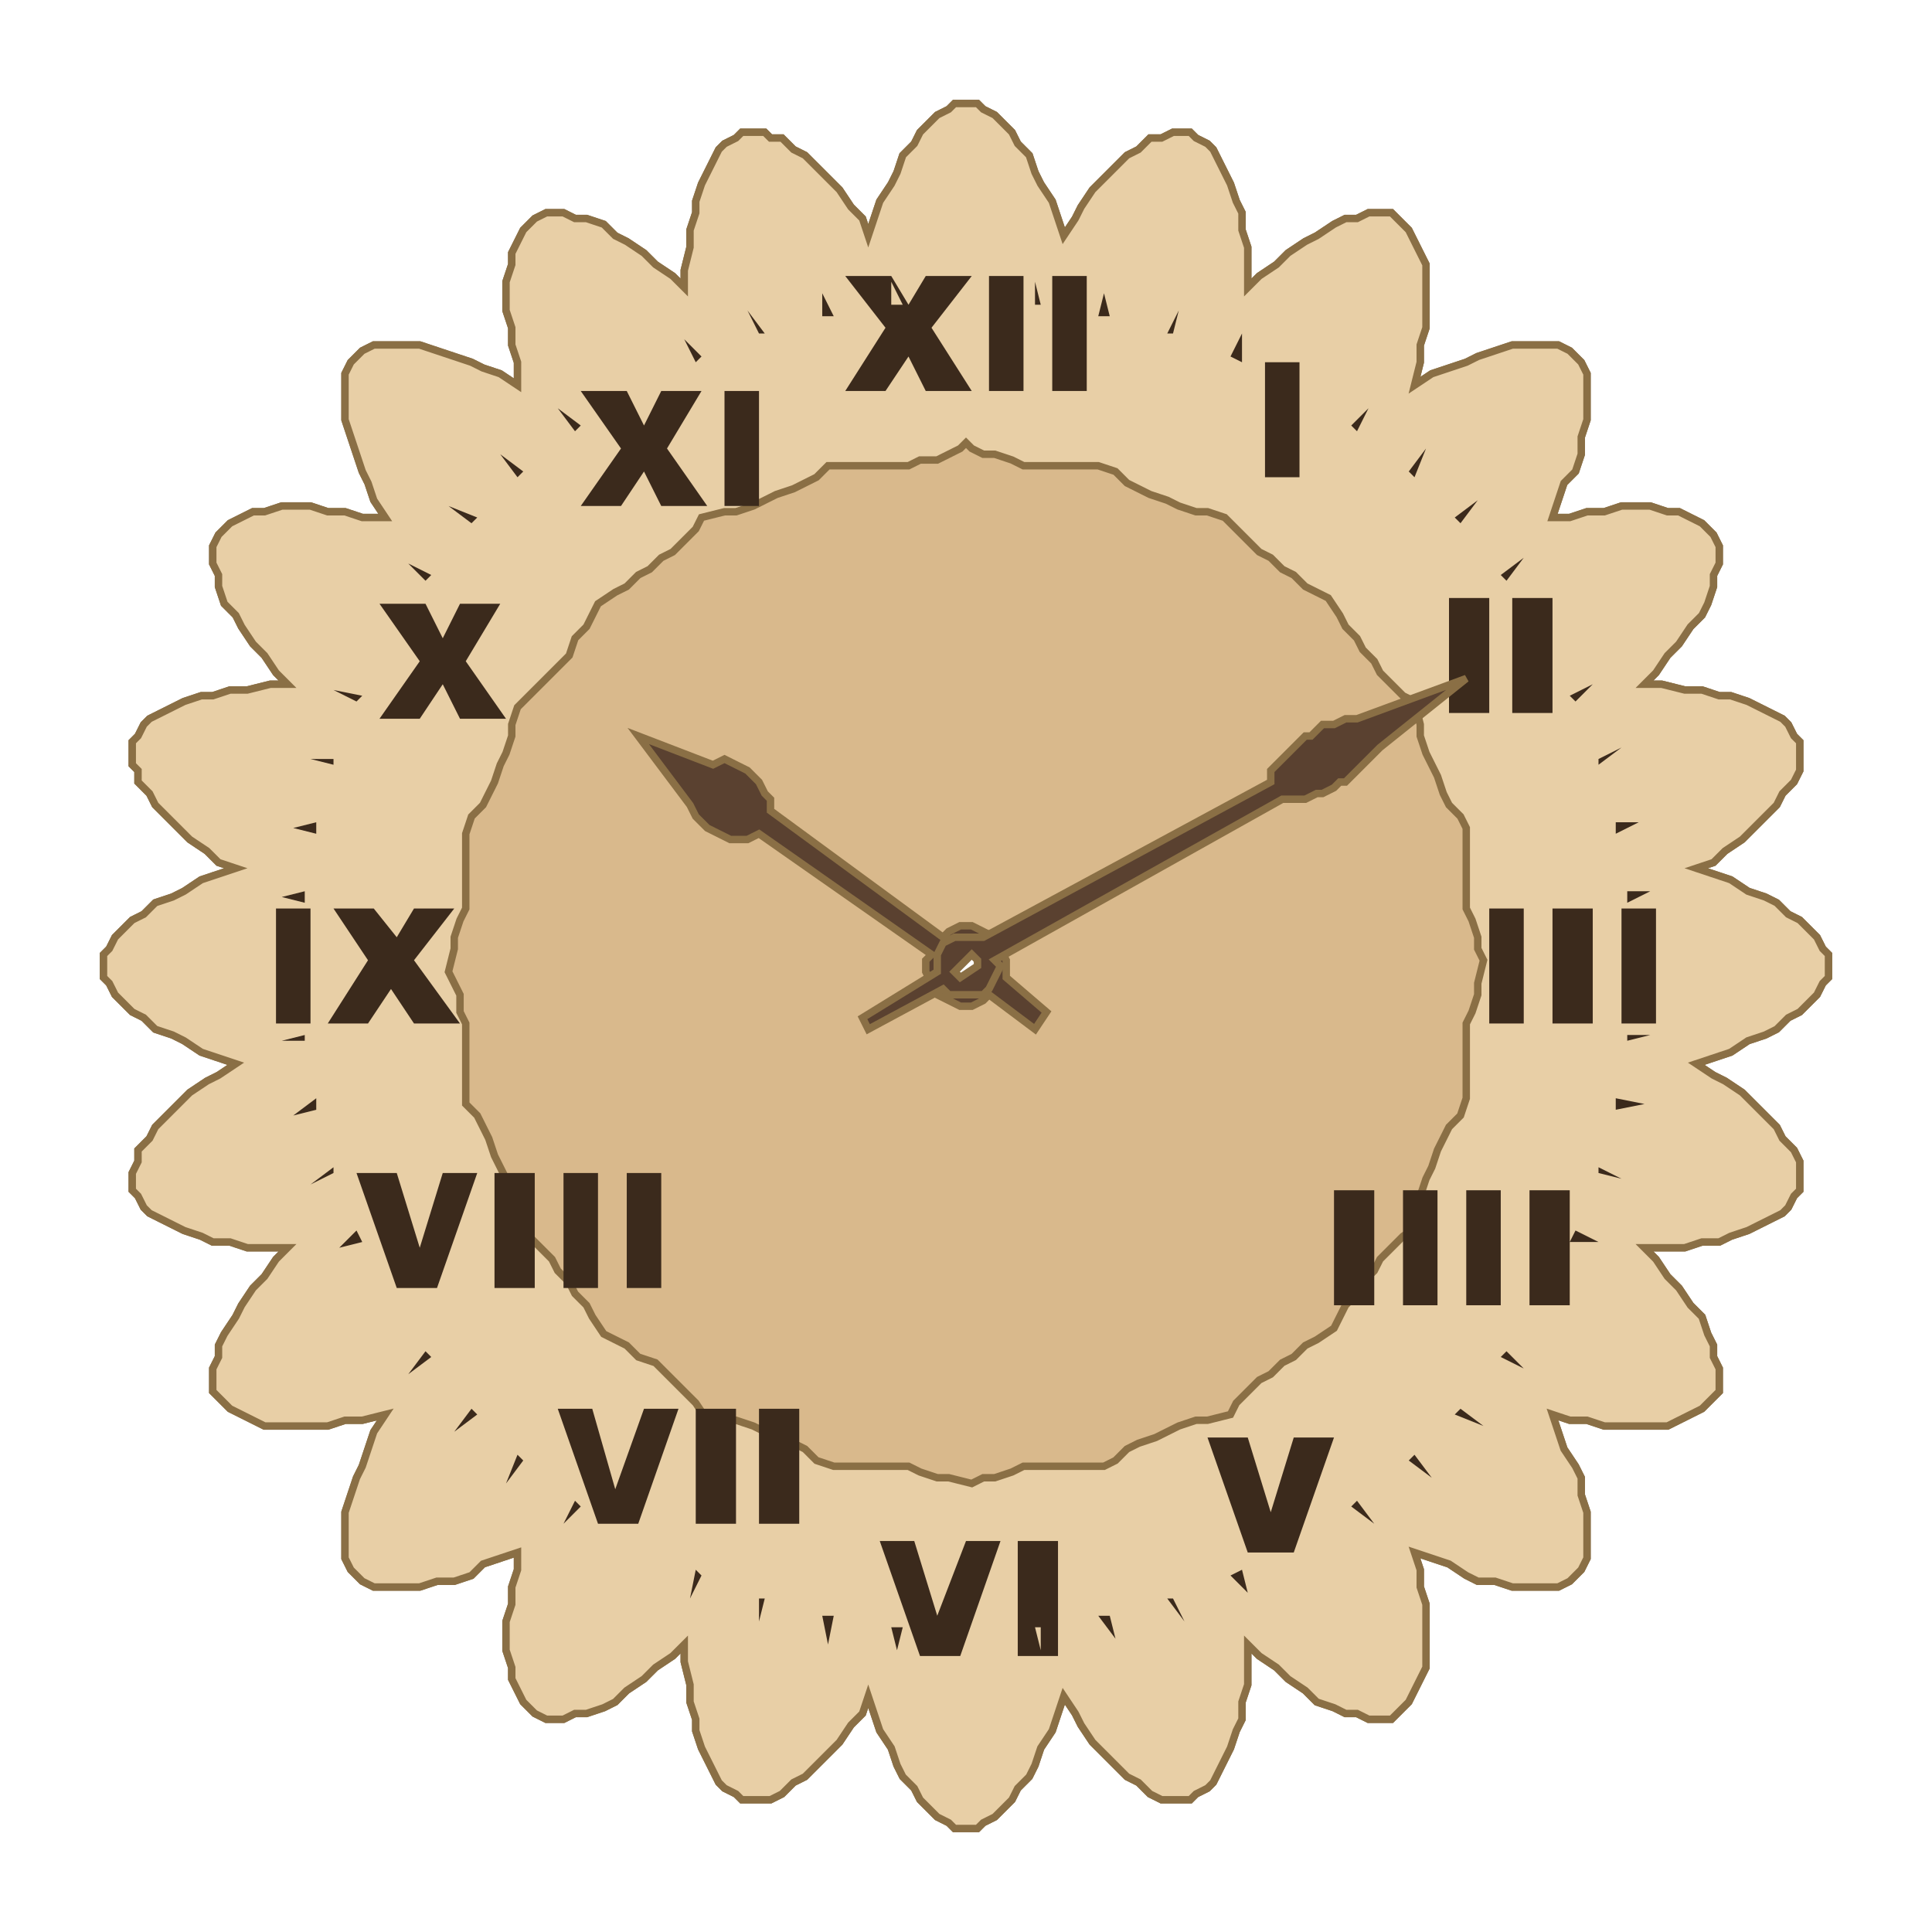
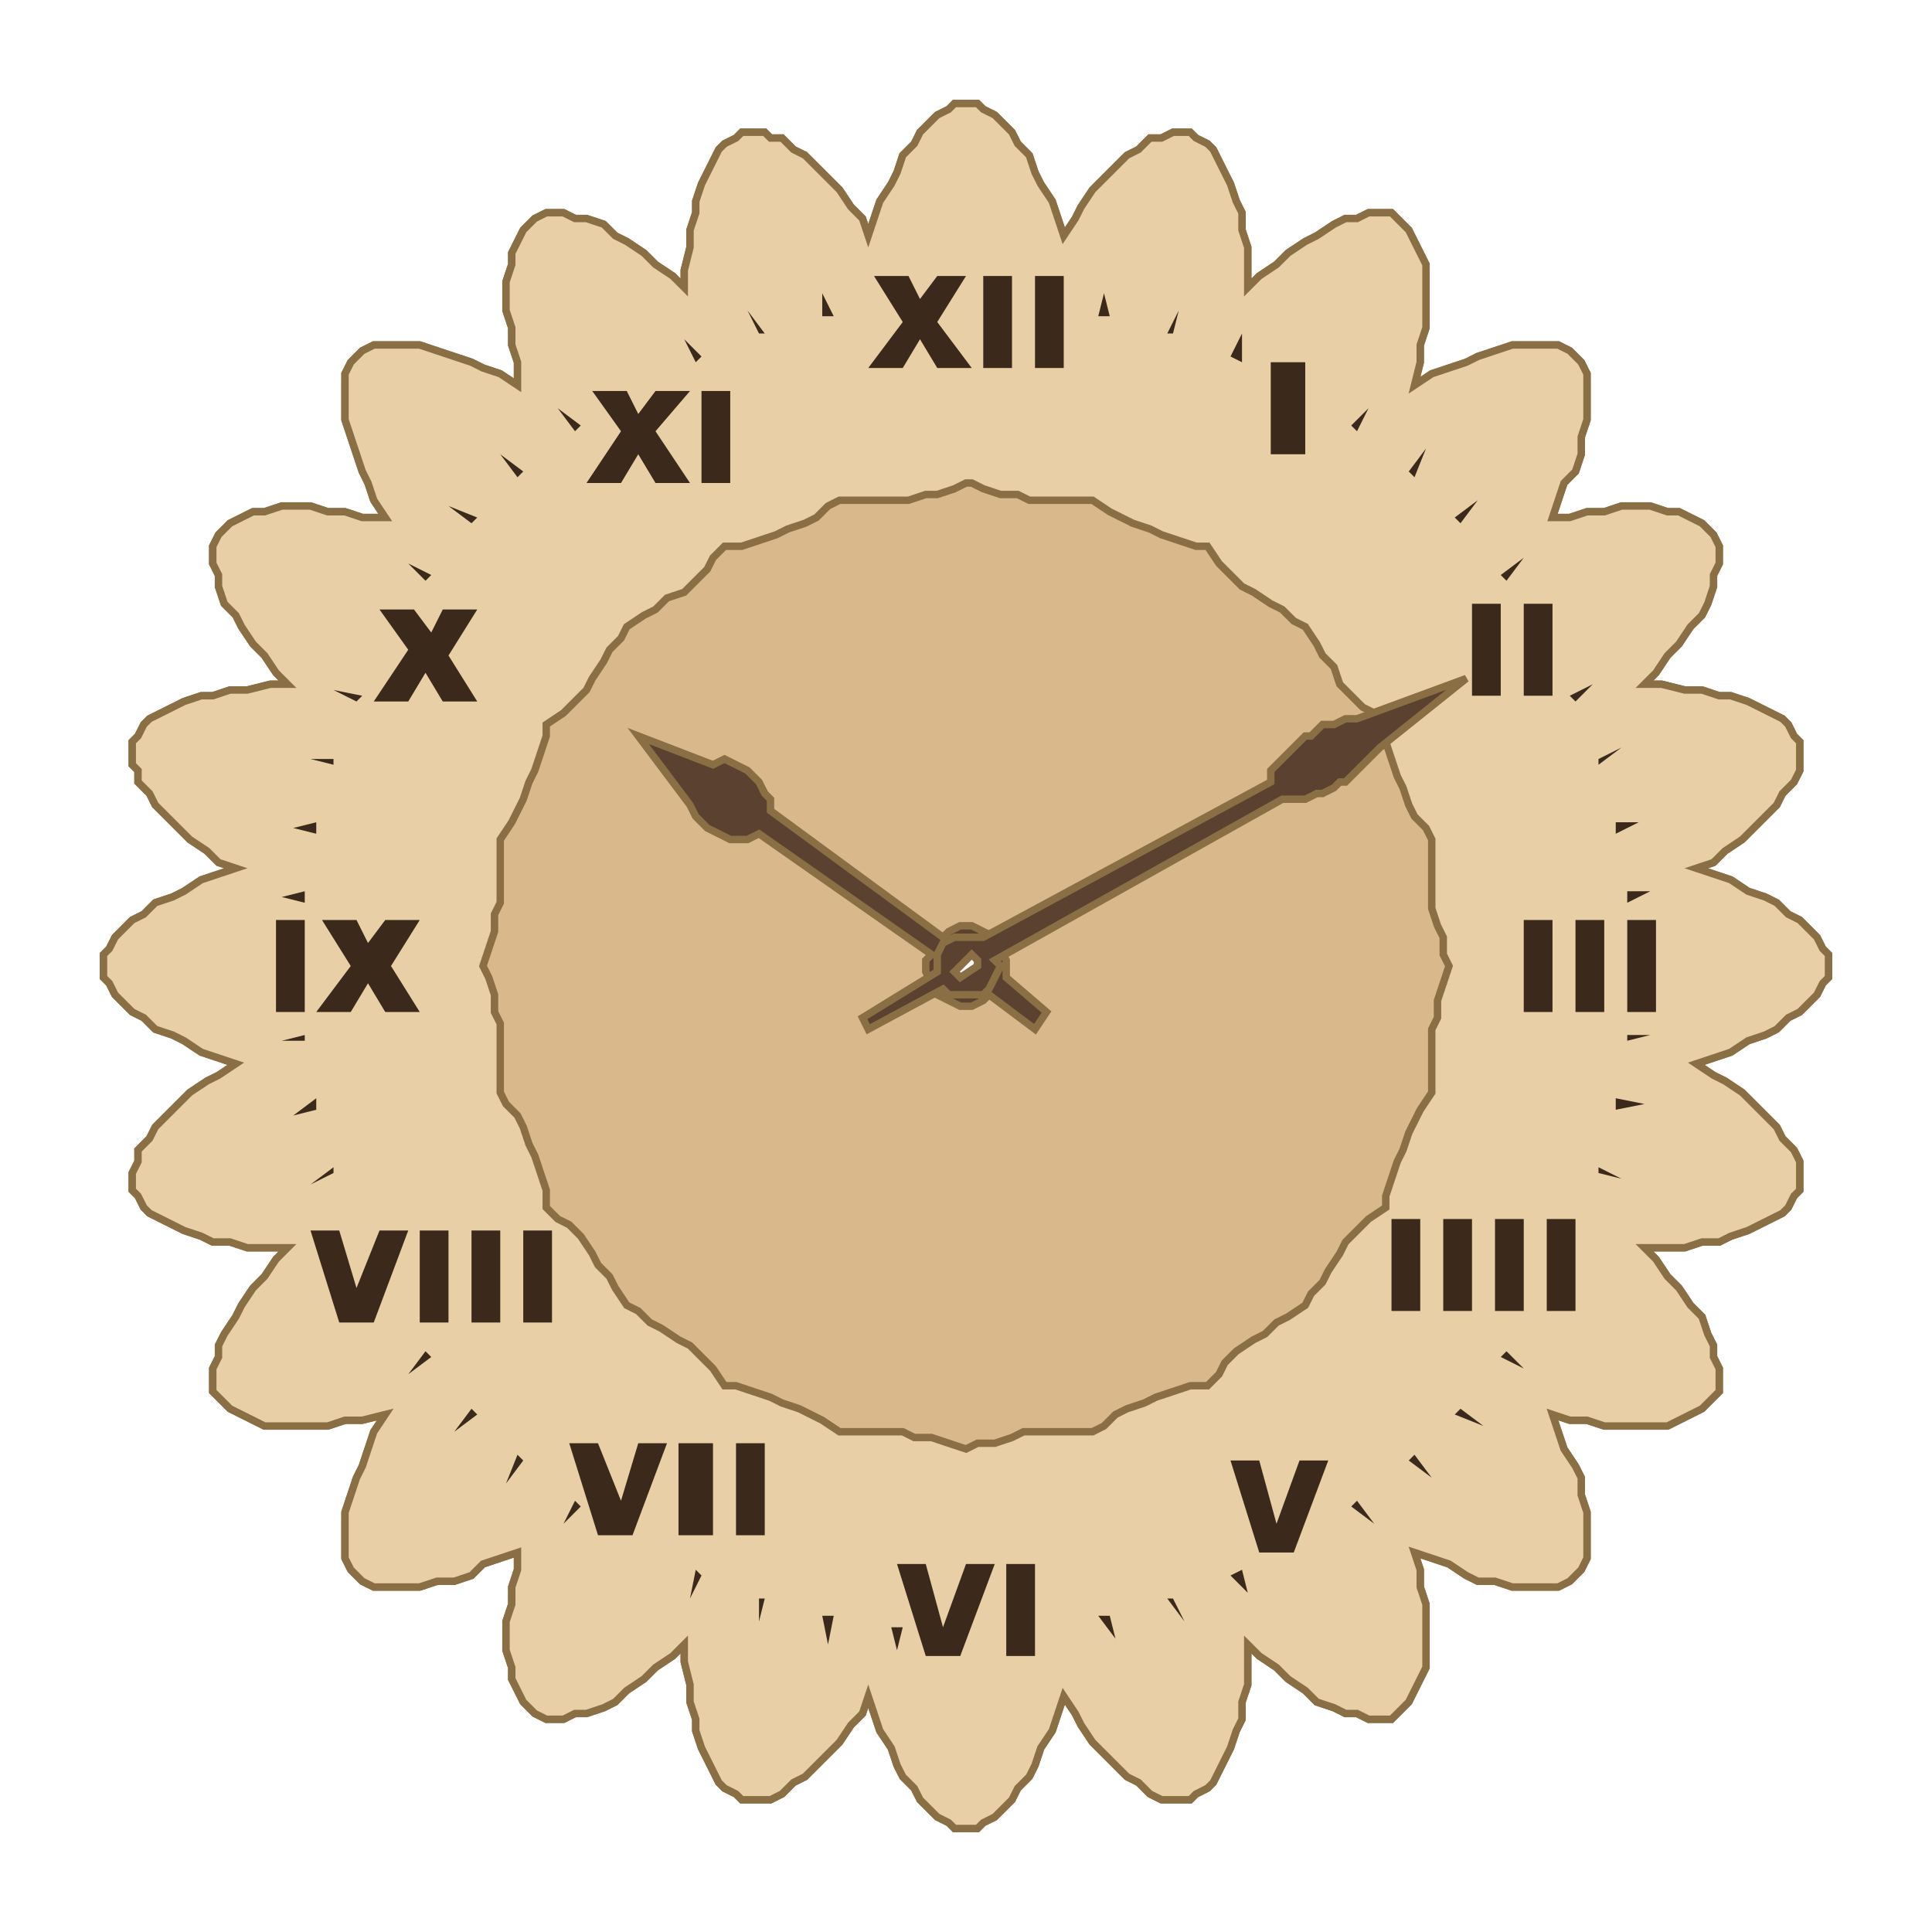
<svg xmlns="http://www.w3.org/2000/svg" height="200" viewBox="-168 -168 336 336">
-   <path d="M0,-150 L2,-150 L3,-149 L5,-148 L6,-147 L8,-145 L9,-143 L11,-141 L12,-138 L13,-136 L15,-133 L16,-130 L17,-127 L19,-130 L20,-132 L22,-135 L24,-137 L26,-139 L28,-141 L30,-142 L32,-144 L34,-144 L36,-145 L37,-145 L39,-145 L40,-144 L42,-143 L43,-142 L44,-140 L45,-138 L46,-136 L47,-133 L48,-131 L48,-128 L49,-125 L49,-121 L49,-118 L51,-120 L54,-122 L56,-124 L59,-126 L61,-127 L64,-129 L66,-130 L68,-130 L70,-131 L72,-131 L74,-131 L75,-130 L76,-129 L77,-128 L78,-126 L79,-124 L80,-122 L80,-119 L80,-117 L80,-114 L80,-111 L79,-108 L79,-105 L78,-101 L81,-103 L84,-104 L87,-105 L89,-106 L92,-107 L95,-108 L97,-108 L99,-108 L101,-108 L103,-108 L105,-107 L106,-106 L107,-105 L108,-103 L108,-101 L108,-99 L108,-97 L108,-95 L107,-92 L107,-89 L106,-86 L104,-84 L103,-81 L102,-78 L105,-78 L108,-79 L111,-79 L114,-80 L117,-80 L119,-80 L122,-79 L124,-79 L126,-78 L128,-77 L129,-76 L130,-75 L131,-73 L131,-72 L131,-70 L130,-68 L130,-66 L129,-63 L128,-61 L126,-59 L124,-56 L122,-54 L120,-51 L118,-49 L121,-49 L125,-48 L128,-48 L131,-47 L133,-47 L136,-46 L138,-45 L140,-44 L142,-43 L143,-42 L144,-40 L145,-39 L145,-37 L145,-35 L145,-34 L144,-32 L142,-30 L141,-28 L139,-26 L137,-24 L135,-22 L132,-20 L130,-18 L127,-17 L130,-16 L133,-15 L136,-13 L139,-12 L141,-11 L143,-9 L145,-8 L147,-6 L148,-5 L149,-3 L150,-2 L150,0 L150,2 L149,3 L148,5 L147,6 L145,8 L143,9 L141,11 L139,12 L136,13 L133,15 L130,16 L127,17 L130,19 L132,20 L135,22 L137,24 L139,26 L141,28 L142,30 L144,32 L145,34 L145,36 L145,37 L145,39 L144,40 L143,42 L142,43 L140,44 L138,45 L136,46 L133,47 L131,48 L128,48 L125,49 L121,49 L118,49 L120,51 L122,54 L124,56 L126,59 L128,61 L129,64 L130,66 L130,68 L131,70 L131,72 L131,74 L130,75 L129,76 L128,77 L126,78 L124,79 L122,80 L119,80 L117,80 L114,80 L111,80 L108,79 L105,79 L102,78 L103,81 L104,84 L106,87 L107,89 L107,92 L108,95 L108,97 L108,99 L108,101 L108,103 L107,105 L106,106 L105,107 L103,108 L101,108 L99,108 L97,108 L95,108 L92,107 L89,107 L87,106 L84,104 L81,103 L78,102 L79,105 L79,108 L80,111 L80,114 L80,117 L80,119 L80,122 L79,124 L78,126 L77,128 L76,129 L75,130 L74,131 L72,131 L70,131 L68,130 L66,130 L64,129 L61,128 L59,126 L56,124 L54,122 L51,120 L49,118 L49,121 L49,125 L48,128 L48,131 L47,133 L46,136 L45,138 L44,140 L43,142 L42,143 L40,144 L39,145 L37,145 L36,145 L34,145 L32,144 L30,142 L28,141 L26,139 L24,137 L22,135 L20,132 L19,130 L17,127 L16,130 L15,133 L13,136 L12,139 L11,141 L9,143 L8,145 L6,147 L5,148 L3,149 L2,150 L0,150 L-2,150 L-3,149 L-5,148 L-6,147 L-8,145 L-9,143 L-11,141 L-12,139 L-13,136 L-15,133 L-16,130 L-17,127 L-18,130 L-20,132 L-22,135 L-24,137 L-26,139 L-28,141 L-30,142 L-32,144 L-34,145 L-35,145 L-37,145 L-39,145 L-40,144 L-42,143 L-43,142 L-44,140 L-45,138 L-46,136 L-47,133 L-47,131 L-48,128 L-48,125 L-49,121 L-49,118 L-51,120 L-54,122 L-56,124 L-59,126 L-61,128 L-63,129 L-66,130 L-68,130 L-70,131 L-72,131 L-73,131 L-75,130 L-76,129 L-77,128 L-78,126 L-79,124 L-79,122 L-80,119 L-80,117 L-80,114 L-79,111 L-79,108 L-78,105 L-78,102 L-81,103 L-84,104 L-86,106 L-89,107 L-92,107 L-95,108 L-97,108 L-99,108 L-101,108 L-103,108 L-105,107 L-106,106 L-107,105 L-108,103 L-108,101 L-108,99 L-108,97 L-108,95 L-107,92 L-106,89 L-105,87 L-104,84 L-103,81 L-101,78 L-105,79 L-108,79 L-111,80 L-114,80 L-117,80 L-119,80 L-122,80 L-124,79 L-126,78 L-128,77 L-129,76 L-130,75 L-131,74 L-131,72 L-131,70 L-130,68 L-130,66 L-129,64 L-127,61 L-126,59 L-124,56 L-122,54 L-120,51 L-118,49 L-121,49 L-125,49 L-128,48 L-131,48 L-133,47 L-136,46 L-138,45 L-140,44 L-142,43 L-143,42 L-144,40 L-145,39 L-145,37 L-145,36 L-144,34 L-144,32 L-142,30 L-141,28 L-139,26 L-137,24 L-135,22 L-132,20 L-130,19 L-127,17 L-130,16 L-133,15 L-136,13 L-138,12 L-141,11 L-143,9 L-145,8 L-147,6 L-148,5 L-149,3 L-150,2 L-150,0 L-150,-2 L-149,-3 L-148,-5 L-147,-6 L-145,-8 L-143,-9 L-141,-11 L-138,-12 L-136,-13 L-133,-15 L-130,-16 L-127,-17 L-130,-18 L-132,-20 L-135,-22 L-137,-24 L-139,-26 L-141,-28 L-142,-30 L-144,-32 L-144,-34 L-145,-35 L-145,-37 L-145,-39 L-144,-40 L-143,-42 L-142,-43 L-140,-44 L-138,-45 L-136,-46 L-133,-47 L-131,-47 L-128,-48 L-125,-48 L-121,-49 L-118,-49 L-120,-51 L-122,-54 L-124,-56 L-126,-59 L-127,-61 L-129,-63 L-130,-66 L-130,-68 L-131,-70 L-131,-72 L-131,-73 L-130,-75 L-129,-76 L-128,-77 L-126,-78 L-124,-79 L-122,-79 L-119,-80 L-117,-80 L-114,-80 L-111,-79 L-108,-79 L-105,-78 L-101,-78 L-103,-81 L-104,-84 L-105,-86 L-106,-89 L-107,-92 L-108,-95 L-108,-97 L-108,-99 L-108,-101 L-108,-103 L-107,-105 L-106,-106 L-105,-107 L-103,-108 L-101,-108 L-99,-108 L-97,-108 L-95,-108 L-92,-107 L-89,-106 L-86,-105 L-84,-104 L-81,-103 L-78,-101 L-78,-105 L-79,-108 L-79,-111 L-80,-114 L-80,-117 L-80,-119 L-79,-122 L-79,-124 L-78,-126 L-77,-128 L-76,-129 L-75,-130 L-73,-131 L-72,-131 L-70,-131 L-68,-130 L-66,-130 L-63,-129 L-61,-127 L-59,-126 L-56,-124 L-54,-122 L-51,-120 L-49,-118 L-49,-121 L-48,-125 L-48,-128 L-47,-131 L-47,-133 L-46,-136 L-45,-138 L-44,-140 L-43,-142 L-42,-143 L-40,-144 L-39,-145 L-37,-145 L-35,-145 L-34,-144 L-32,-144 L-30,-142 L-28,-141 L-26,-139 L-24,-137 L-22,-135 L-20,-132 L-18,-130 L-17,-127 L-16,-130 L-15,-133 L-13,-136 L-12,-138 L-11,-141 L-9,-143 L-8,-145 L-6,-147 L-5,-148 L-3,-149 L-2,-150 Z M4,0 L4,2 L3,3 L1,4 L0,4 L-2,4 L-3,3 L-4,1 L-4,-1 L-4,-2 L-2,-3 L-1,-4 L1,-4 L2,-3 L4,-2 L4,-1 Z M1,-137 L2,-136 L2,-135 L2,-129 L4,-128 L4,-127 L5,-125 L4,-123 L4,-122 L2,-121 L1,-120 L-1,-120 L-3,-121 L-4,-122 L-5,-124 L-5,-125 L-4,-127 L-3,-128 L-2,-135 L-2,-136 L-1,-137 L0,-137 Z" fill="#D9B98C" fill-rule="evenodd" stroke="#8A6F45" stroke-width="1.29" />
-   <path d="M0,-150 L2,-150 L3,-149 L5,-148 L6,-147 L8,-145 L9,-143 L11,-141 L12,-138 L13,-136 L15,-133 L16,-130 L17,-127 L19,-130 L20,-132 L22,-135 L24,-137 L26,-139 L28,-141 L30,-142 L32,-144 L34,-144 L36,-145 L37,-145 L39,-145 L40,-144 L42,-143 L43,-142 L44,-140 L45,-138 L46,-136 L47,-133 L48,-131 L48,-128 L49,-125 L49,-121 L49,-118 L51,-120 L54,-122 L56,-124 L59,-126 L61,-127 L64,-129 L66,-130 L68,-130 L70,-131 L72,-131 L74,-131 L75,-130 L76,-129 L77,-128 L78,-126 L79,-124 L80,-122 L80,-119 L80,-117 L80,-114 L80,-111 L79,-108 L79,-105 L78,-101 L81,-103 L84,-104 L87,-105 L89,-106 L92,-107 L95,-108 L97,-108 L99,-108 L101,-108 L103,-108 L105,-107 L106,-106 L107,-105 L108,-103 L108,-101 L108,-99 L108,-97 L108,-95 L107,-92 L107,-89 L106,-86 L104,-84 L103,-81 L102,-78 L105,-78 L108,-79 L111,-79 L114,-80 L117,-80 L119,-80 L122,-79 L124,-79 L126,-78 L128,-77 L129,-76 L130,-75 L131,-73 L131,-72 L131,-70 L130,-68 L130,-66 L129,-63 L128,-61 L126,-59 L124,-56 L122,-54 L120,-51 L118,-49 L121,-49 L125,-48 L128,-48 L131,-47 L133,-47 L136,-46 L138,-45 L140,-44 L142,-43 L143,-42 L144,-40 L145,-39 L145,-37 L145,-35 L145,-34 L144,-32 L142,-30 L141,-28 L139,-26 L137,-24 L135,-22 L132,-20 L130,-18 L127,-17 L130,-16 L133,-15 L136,-13 L139,-12 L141,-11 L143,-9 L145,-8 L147,-6 L148,-5 L149,-3 L150,-2 L150,0 L150,2 L149,3 L148,5 L147,6 L145,8 L143,9 L141,11 L139,12 L136,13 L133,15 L130,16 L127,17 L130,19 L132,20 L135,22 L137,24 L139,26 L141,28 L142,30 L144,32 L145,34 L145,36 L145,37 L145,39 L144,40 L143,42 L142,43 L140,44 L138,45 L136,46 L133,47 L131,48 L128,48 L125,49 L121,49 L118,49 L120,51 L122,54 L124,56 L126,59 L128,61 L129,64 L130,66 L130,68 L131,70 L131,72 L131,74 L130,75 L129,76 L128,77 L126,78 L124,79 L122,80 L119,80 L117,80 L114,80 L111,80 L108,79 L105,79 L102,78 L103,81 L104,84 L106,87 L107,89 L107,92 L108,95 L108,97 L108,99 L108,101 L108,103 L107,105 L106,106 L105,107 L103,108 L101,108 L99,108 L97,108 L95,108 L92,107 L89,107 L87,106 L84,104 L81,103 L78,102 L79,105 L79,108 L80,111 L80,114 L80,117 L80,119 L80,122 L79,124 L78,126 L77,128 L76,129 L75,130 L74,131 L72,131 L70,131 L68,130 L66,130 L64,129 L61,128 L59,126 L56,124 L54,122 L51,120 L49,118 L49,121 L49,125 L48,128 L48,131 L47,133 L46,136 L45,138 L44,140 L43,142 L42,143 L40,144 L39,145 L37,145 L36,145 L34,145 L32,144 L30,142 L28,141 L26,139 L24,137 L22,135 L20,132 L19,130 L17,127 L16,130 L15,133 L13,136 L12,139 L11,141 L9,143 L8,145 L6,147 L5,148 L3,149 L2,150 L0,150 L-2,150 L-3,149 L-5,148 L-6,147 L-8,145 L-9,143 L-11,141 L-12,139 L-13,136 L-15,133 L-16,130 L-17,127 L-18,130 L-20,132 L-22,135 L-24,137 L-26,139 L-28,141 L-30,142 L-32,144 L-34,145 L-35,145 L-37,145 L-39,145 L-40,144 L-42,143 L-43,142 L-44,140 L-45,138 L-46,136 L-47,133 L-47,131 L-48,128 L-48,125 L-49,121 L-49,118 L-51,120 L-54,122 L-56,124 L-59,126 L-61,128 L-63,129 L-66,130 L-68,130 L-70,131 L-72,131 L-73,131 L-75,130 L-76,129 L-77,128 L-78,126 L-79,124 L-79,122 L-80,119 L-80,117 L-80,114 L-79,111 L-79,108 L-78,105 L-78,102 L-81,103 L-84,104 L-86,106 L-89,107 L-92,107 L-95,108 L-97,108 L-99,108 L-101,108 L-103,108 L-105,107 L-106,106 L-107,105 L-108,103 L-108,101 L-108,99 L-108,97 L-108,95 L-107,92 L-106,89 L-105,87 L-104,84 L-103,81 L-101,78 L-105,79 L-108,79 L-111,80 L-114,80 L-117,80 L-119,80 L-122,80 L-124,79 L-126,78 L-128,77 L-129,76 L-130,75 L-131,74 L-131,72 L-131,70 L-130,68 L-130,66 L-129,64 L-127,61 L-126,59 L-124,56 L-122,54 L-120,51 L-118,49 L-121,49 L-125,49 L-128,48 L-131,48 L-133,47 L-136,46 L-138,45 L-140,44 L-142,43 L-143,42 L-144,40 L-145,39 L-145,37 L-145,36 L-144,34 L-144,32 L-142,30 L-141,28 L-139,26 L-137,24 L-135,22 L-132,20 L-130,19 L-127,17 L-130,16 L-133,15 L-136,13 L-138,12 L-141,11 L-143,9 L-145,8 L-147,6 L-148,5 L-149,3 L-150,2 L-150,0 L-150,-2 L-149,-3 L-148,-5 L-147,-6 L-145,-8 L-143,-9 L-141,-11 L-138,-12 L-136,-13 L-133,-15 L-130,-16 L-127,-17 L-130,-18 L-132,-20 L-135,-22 L-137,-24 L-139,-26 L-141,-28 L-142,-30 L-144,-32 L-144,-34 L-145,-35 L-145,-37 L-145,-39 L-144,-40 L-143,-42 L-142,-43 L-140,-44 L-138,-45 L-136,-46 L-133,-47 L-131,-47 L-128,-48 L-125,-48 L-121,-49 L-118,-49 L-120,-51 L-122,-54 L-124,-56 L-126,-59 L-127,-61 L-129,-63 L-130,-66 L-130,-68 L-131,-70 L-131,-72 L-131,-73 L-130,-75 L-129,-76 L-128,-77 L-126,-78 L-124,-79 L-122,-79 L-119,-80 L-117,-80 L-114,-80 L-111,-79 L-108,-79 L-105,-78 L-101,-78 L-103,-81 L-104,-84 L-105,-86 L-106,-89 L-107,-92 L-108,-95 L-108,-97 L-108,-99 L-108,-101 L-108,-103 L-107,-105 L-106,-106 L-105,-107 L-103,-108 L-101,-108 L-99,-108 L-97,-108 L-95,-108 L-92,-107 L-89,-106 L-86,-105 L-84,-104 L-81,-103 L-78,-101 L-78,-105 L-79,-108 L-79,-111 L-80,-114 L-80,-117 L-80,-119 L-79,-122 L-79,-124 L-78,-126 L-77,-128 L-76,-129 L-75,-130 L-73,-131 L-72,-131 L-70,-131 L-68,-130 L-66,-130 L-63,-129 L-61,-127 L-59,-126 L-56,-124 L-54,-122 L-51,-120 L-49,-118 L-49,-121 L-48,-125 L-48,-128 L-47,-131 L-47,-133 L-46,-136 L-45,-138 L-44,-140 L-43,-142 L-42,-143 L-40,-144 L-39,-145 L-37,-145 L-35,-145 L-34,-144 L-32,-144 L-30,-142 L-28,-141 L-26,-139 L-24,-137 L-22,-135 L-20,-132 L-18,-130 L-17,-127 L-16,-130 L-15,-133 L-13,-136 L-12,-138 L-11,-141 L-9,-143 L-8,-145 L-6,-147 L-5,-148 L-3,-149 L-2,-150 Z M1,-90 L3,-89 L5,-89 L8,-88 L10,-87 L13,-87 L15,-87 L18,-87 L20,-87 L23,-87 L26,-86 L28,-84 L30,-83 L32,-82 L35,-81 L37,-80 L40,-79 L42,-79 L45,-78 L47,-76 L49,-74 L51,-72 L53,-71 L55,-69 L57,-68 L59,-66 L61,-65 L63,-64 L65,-61 L66,-59 L68,-57 L69,-55 L71,-53 L72,-51 L74,-49 L76,-47 L78,-46 L79,-42 L79,-40 L80,-37 L81,-35 L82,-33 L83,-30 L84,-28 L86,-26 L87,-24 L87,-20 L87,-18 L87,-15 L87,-13 L87,-10 L88,-8 L89,-5 L89,-3 L90,-1 L89,3 L89,5 L88,8 L87,10 L87,13 L87,15 L87,18 L87,20 L87,23 L86,26 L84,28 L83,30 L82,32 L81,35 L80,37 L79,40 L79,42 L79,45 L76,47 L74,49 L72,51 L71,53 L69,55 L68,57 L66,59 L65,61 L64,63 L61,65 L59,66 L57,68 L55,69 L53,71 L51,72 L49,74 L47,76 L46,78 L42,79 L40,79 L37,80 L35,81 L33,82 L30,83 L28,84 L26,86 L24,87 L20,87 L18,87 L15,87 L13,87 L10,87 L8,88 L5,89 L3,89 L1,90 L-3,89 L-5,89 L-8,88 L-10,87 L-13,87 L-15,87 L-18,87 L-20,87 L-23,87 L-26,86 L-28,84 L-30,83 L-32,82 L-35,81 L-37,80 L-40,79 L-42,79 L-45,79 L-47,76 L-49,74 L-51,72 L-52,71 L-54,69 L-57,68 L-59,66 L-61,65 L-63,64 L-65,61 L-66,59 L-68,57 L-69,55 L-71,53 L-72,51 L-74,49 L-76,47 L-78,46 L-79,42 L-79,40 L-80,37 L-81,35 L-82,33 L-83,30 L-84,28 L-85,26 L-87,24 L-87,20 L-87,18 L-87,15 L-87,13 L-87,10 L-88,8 L-88,5 L-89,3 L-90,1 L-89,-3 L-89,-5 L-88,-8 L-87,-10 L-87,-13 L-87,-15 L-87,-18 L-87,-20 L-87,-23 L-86,-26 L-84,-28 L-83,-30 L-82,-32 L-81,-35 L-80,-37 L-79,-40 L-79,-42 L-78,-45 L-76,-47 L-74,-49 L-72,-51 L-71,-52 L-69,-54 L-68,-57 L-66,-59 L-65,-61 L-64,-63 L-61,-65 L-59,-66 L-57,-68 L-55,-69 L-53,-71 L-51,-72 L-49,-74 L-47,-76 L-46,-78 L-42,-79 L-40,-79 L-37,-80 L-35,-81 L-33,-82 L-30,-83 L-28,-84 L-26,-85 L-24,-87 L-20,-87 L-18,-87 L-15,-87 L-13,-87 L-10,-87 L-8,-88 L-5,-88 L-3,-89 L-1,-90 L0,-91 Z" fill="#E8CFA6" fill-rule="evenodd" stroke="#8A6F45" stroke-width="1.29" />
-   <path d="M12,-119 L13,-115 L12,-115 Z M24,-117 L25,-113 L23,-113 Z M37,-114 L36,-110 L35,-110 Z M48,-110 L48,-105 L46,-106 Z M70,-97 L68,-93 L67,-94 Z M80,-90 L78,-85 L77,-86 Z M89,-81 L86,-77 L85,-78 Z M97,-71 L94,-67 L93,-68 Z M109,-49 L106,-46 L105,-47 Z M114,-38 L110,-35 L110,-36 Z M117,-25 L113,-23 L113,-25 Z M119,-13 L115,-11 L115,-13 Z M119,12 L115,13 L115,12 Z M118,24 L113,25 L113,23 Z M114,37 L110,36 L110,35 Z M110,48 L105,48 L106,46 Z M97,70 L93,68 L94,67 Z M90,80 L85,78 L86,77 Z M81,89 L77,86 L78,85 Z M71,97 L67,94 L68,93 Z M49,109 L46,106 L48,105 Z M38,114 L35,110 L36,110 Z M26,117 L23,113 L25,113 Z M13,119 L12,115 L13,115 Z M-12,119 L-13,115 L-11,115 Z M-24,118 L-25,113 L-23,113 Z M-36,114 L-36,110 L-35,110 Z M-48,110 L-47,105 L-46,106 Z M-70,97 L-68,93 L-67,94 Z M-80,90 L-78,85 L-77,86 Z M-89,81 L-86,77 L-85,78 Z M-97,71 L-94,67 L-93,68 Z M-109,49 L-106,46 L-105,48 Z M-114,38 L-110,35 L-110,36 Z M-117,26 L-113,23 L-113,25 Z M-119,13 L-115,12 L-115,13 Z M-119,-12 L-115,-13 L-115,-11 Z M-117,-24 L-113,-25 L-113,-23 Z M-114,-36 L-110,-36 L-110,-35 Z M-110,-48 L-105,-47 L-106,-46 Z M-97,-70 L-93,-68 L-94,-67 Z M-90,-80 L-85,-78 L-86,-77 Z M-81,-89 L-77,-86 L-78,-85 Z M-71,-97 L-67,-94 L-68,-93 Z M-49,-109 L-46,-106 L-47,-105 Z M-38,-114 L-35,-110 L-36,-110 Z M-25,-117 L-23,-113 L-25,-113 Z M-13,-119 L-11,-115 L-13,-115 Z M21,-100 L15,-100 L15,-120 L21,-120 Z M10,-100 L4,-100 L4,-120 L10,-120 Z M-10,-115 L-7,-120 L1,-120 L-6,-111 L1,-100 L-7,-100 L-10,-106 L-14,-100 L-21,-100 L-14,-111 L-21,-120 L-13,-120 Z M58,-85 L52,-85 L52,-105 L58,-105 Z M102,-44 L95,-44 L95,-64 L102,-64 Z M91,-44 L84,-44 L84,-64 L91,-64 Z M120,10 L114,10 L114,-10 L120,-10 Z M109,10 L102,10 L102,-10 L109,-10 Z M97,10 L91,10 L91,-10 L97,-10 Z M105,59 L98,59 L98,39 L105,39 Z M93,59 L87,59 L87,39 L93,39 Z M82,59 L76,59 L76,39 L82,39 Z M71,59 L64,59 L64,39 L71,39 Z M53,95 L57,82 L64,82 L57,102 L49,102 L42,82 L49,82 Z M16,120 L9,120 L9,100 L16,100 Z M-5,113 L0,100 L6,100 L-1,120 L-8,120 L-15,100 L-9,100 Z M-29,97 L-36,97 L-36,77 L-29,77 Z M-40,97 L-47,97 L-47,77 L-40,77 Z M-61,91 L-56,77 L-50,77 L-57,97 L-64,97 L-71,77 L-65,77 Z M-53,56 L-59,56 L-59,36 L-53,36 Z M-64,56 L-70,56 L-70,36 L-64,36 Z M-75,56 L-82,56 L-82,36 L-75,36 Z M-95,49 L-91,36 L-85,36 L-92,56 L-99,56 L-106,36 L-99,36 Z M-99,-5 L-96,-10 L-89,-10 L-96,-1 L-88,10 L-96,10 L-100,4 L-104,10 L-111,10 L-104,-1 L-110,-10 L-103,-10 Z M-114,10 L-120,10 L-120,-10 L-114,-10 Z M-91,-57 L-88,-63 L-81,-63 L-87,-53 L-80,-43 L-88,-43 L-91,-49 L-95,-43 L-102,-43 L-95,-53 L-102,-63 L-94,-63 Z M-36,-80 L-42,-80 L-42,-100 L-36,-100 Z M-56,-94 L-53,-100 L-46,-100 L-52,-90 L-45,-80 L-53,-80 L-56,-86 L-60,-80 L-67,-80 L-60,-90 L-67,-100 L-59,-100 Z" fill="#3B2A1C" fill-rule="evenodd" />
+   <path d="M0,-150 L2,-150 L3,-149 L5,-148 L6,-147 L8,-145 L9,-143 L11,-141 L12,-138 L13,-136 L15,-133 L16,-130 L17,-127 L19,-130 L20,-132 L22,-135 L24,-137 L26,-139 L28,-141 L30,-142 L32,-144 L34,-144 L36,-145 L37,-145 L39,-145 L40,-144 L42,-143 L43,-142 L44,-140 L45,-138 L46,-136 L47,-133 L48,-131 L48,-128 L49,-125 L49,-121 L49,-118 L51,-120 L54,-122 L56,-124 L59,-126 L61,-127 L64,-129 L66,-130 L68,-130 L70,-131 L72,-131 L74,-131 L75,-130 L76,-129 L77,-128 L78,-126 L79,-124 L80,-122 L80,-119 L80,-117 L80,-114 L80,-111 L79,-108 L79,-105 L78,-101 L81,-103 L84,-104 L87,-105 L89,-106 L92,-107 L95,-108 L97,-108 L99,-108 L101,-108 L103,-108 L105,-107 L106,-106 L107,-105 L108,-103 L108,-101 L108,-99 L108,-97 L108,-95 L107,-92 L107,-89 L106,-86 L104,-84 L103,-81 L102,-78 L105,-78 L108,-79 L111,-79 L114,-80 L117,-80 L119,-80 L122,-79 L124,-79 L126,-78 L128,-77 L129,-76 L130,-75 L131,-73 L131,-72 L131,-70 L130,-68 L130,-66 L129,-63 L128,-61 L126,-59 L124,-56 L122,-54 L120,-51 L118,-49 L121,-49 L125,-48 L128,-48 L131,-47 L133,-47 L136,-46 L138,-45 L140,-44 L142,-43 L143,-42 L144,-40 L145,-39 L145,-37 L145,-35 L145,-34 L144,-32 L142,-30 L141,-28 L139,-26 L137,-24 L135,-22 L132,-20 L130,-18 L127,-17 L130,-16 L133,-15 L136,-13 L139,-12 L141,-11 L143,-9 L145,-8 L147,-6 L148,-5 L149,-3 L150,-2 L150,0 L150,2 L149,3 L148,5 L147,6 L145,8 L143,9 L141,11 L139,12 L136,13 L133,15 L130,16 L127,17 L130,19 L132,20 L135,22 L137,24 L139,26 L141,28 L142,30 L144,32 L145,34 L145,36 L145,37 L145,39 L144,40 L143,42 L142,43 L140,44 L138,45 L136,46 L133,47 L131,48 L128,48 L125,49 L121,49 L118,49 L120,51 L122,54 L124,56 L126,59 L128,61 L129,64 L130,66 L130,68 L131,70 L131,72 L131,74 L130,75 L129,76 L128,77 L126,78 L124,79 L122,80 L119,80 L117,80 L114,80 L111,80 L108,79 L105,79 L102,78 L103,81 L104,84 L106,87 L107,89 L107,92 L108,95 L108,97 L108,99 L108,101 L108,103 L107,105 L106,106 L105,107 L103,108 L101,108 L99,108 L97,108 L95,108 L92,107 L89,107 L87,106 L84,104 L81,103 L78,102 L79,105 L79,108 L80,111 L80,114 L80,117 L80,119 L80,122 L79,124 L78,126 L77,128 L76,129 L75,130 L74,131 L72,131 L70,131 L68,130 L66,130 L64,129 L61,128 L59,126 L56,124 L54,122 L51,120 L49,118 L49,121 L49,125 L48,128 L48,131 L47,133 L46,136 L45,138 L44,140 L43,142 L42,143 L40,144 L39,145 L37,145 L36,145 L34,145 L32,144 L30,142 L28,141 L26,139 L24,137 L22,135 L20,132 L19,130 L17,127 L16,130 L15,133 L13,136 L12,139 L11,141 L9,143 L8,145 L6,147 L5,148 L3,149 L2,150 L0,150 L-2,150 L-3,149 L-5,148 L-6,147 L-8,145 L-9,143 L-11,141 L-12,139 L-13,136 L-15,133 L-16,130 L-17,127 L-18,130 L-20,132 L-22,135 L-24,137 L-26,139 L-28,141 L-30,142 L-32,144 L-34,145 L-35,145 L-37,145 L-39,145 L-40,144 L-42,143 L-43,142 L-44,140 L-45,138 L-46,136 L-47,133 L-47,131 L-48,128 L-48,125 L-49,121 L-49,118 L-51,120 L-54,122 L-56,124 L-59,126 L-61,128 L-63,129 L-66,130 L-68,130 L-70,131 L-72,131 L-73,131 L-75,130 L-76,129 L-77,128 L-78,126 L-79,124 L-79,122 L-80,119 L-80,117 L-80,114 L-79,111 L-79,108 L-78,105 L-78,102 L-81,103 L-84,104 L-86,106 L-89,107 L-92,107 L-95,108 L-97,108 L-99,108 L-101,108 L-103,108 L-105,107 L-106,106 L-107,105 L-108,103 L-108,101 L-108,99 L-108,97 L-108,95 L-107,92 L-106,89 L-105,87 L-104,84 L-103,81 L-101,78 L-105,79 L-108,79 L-111,80 L-114,80 L-117,80 L-119,80 L-122,80 L-124,79 L-126,78 L-128,77 L-129,76 L-130,75 L-131,74 L-131,72 L-131,70 L-130,68 L-130,66 L-129,64 L-127,61 L-126,59 L-124,56 L-122,54 L-120,51 L-118,49 L-121,49 L-125,49 L-128,48 L-131,48 L-133,47 L-136,46 L-138,45 L-140,44 L-142,43 L-143,42 L-144,40 L-145,39 L-145,37 L-145,36 L-144,34 L-144,32 L-142,30 L-141,28 L-139,26 L-137,24 L-135,22 L-132,20 L-130,19 L-127,17 L-130,16 L-133,15 L-136,13 L-138,12 L-141,11 L-143,9 L-145,8 L-147,6 L-148,5 L-149,3 L-150,2 L-150,0 L-150,-2 L-149,-3 L-148,-5 L-147,-6 L-145,-8 L-143,-9 L-141,-11 L-138,-12 L-136,-13 L-133,-15 L-130,-16 L-127,-17 L-130,-18 L-132,-20 L-135,-22 L-137,-24 L-139,-26 L-141,-28 L-142,-30 L-144,-32 L-144,-34 L-145,-35 L-145,-37 L-145,-39 L-144,-40 L-143,-42 L-142,-43 L-140,-44 L-138,-45 L-136,-46 L-133,-47 L-131,-47 L-128,-48 L-125,-48 L-121,-49 L-118,-49 L-120,-51 L-122,-54 L-124,-56 L-126,-59 L-127,-61 L-129,-63 L-130,-66 L-130,-68 L-131,-70 L-131,-72 L-131,-73 L-130,-75 L-129,-76 L-128,-77 L-126,-78 L-124,-79 L-122,-79 L-119,-80 L-117,-80 L-114,-80 L-111,-79 L-108,-79 L-105,-78 L-101,-78 L-103,-81 L-104,-84 L-105,-86 L-106,-89 L-107,-92 L-108,-95 L-108,-97 L-108,-99 L-108,-101 L-108,-103 L-107,-105 L-106,-106 L-105,-107 L-103,-108 L-101,-108 L-99,-108 L-97,-108 L-95,-108 L-92,-107 L-89,-106 L-86,-105 L-84,-104 L-81,-103 L-78,-101 L-78,-105 L-79,-108 L-79,-111 L-80,-114 L-80,-117 L-80,-119 L-79,-122 L-79,-124 L-78,-126 L-77,-128 L-76,-129 L-75,-130 L-73,-131 L-72,-131 L-70,-131 L-68,-130 L-66,-130 L-63,-129 L-61,-127 L-59,-126 L-56,-124 L-54,-122 L-51,-120 L-49,-118 L-49,-121 L-48,-125 L-48,-128 L-47,-131 L-47,-133 L-46,-136 L-45,-138 L-44,-140 L-43,-142 L-42,-143 L-40,-144 L-39,-145 L-37,-145 L-35,-145 L-34,-144 L-32,-144 L-30,-142 L-28,-141 L-26,-139 L-24,-137 L-22,-135 L-20,-132 L-18,-130 L-17,-127 L-16,-130 L-15,-133 L-13,-136 L-12,-138 L-11,-141 L-9,-143 L-8,-145 L-6,-147 L-5,-148 L-3,-149 L-2,-150 Z M4,0 L4,2 L3,3 L1,4 L0,4 L-2,4 L-3,3 L-4,1 L-4,-1 L-4,-2 L-2,-3 L-1,-4 L1,-4 L2,-3 L4,-2 L4,-1 Z M1,-134 L2,-133 L2,-132 L2,-126 L4,-125 L4,-124 L5,-122 L4,-120 L4,-119 L2,-118 L1,-117 L-1,-117 L-3,-118 L-4,-119 L-5,-121 L-5,-122 L-4,-124 L-3,-125 L-2,-132 L-2,-133 L-1,-134 L0,-134 Z" fill="#D9B98C" fill-rule="evenodd" stroke="#8A6F45" stroke-width="1.29" />
+   <path d="M0,-150 L2,-150 L3,-149 L5,-148 L6,-147 L8,-145 L9,-143 L11,-141 L12,-138 L13,-136 L15,-133 L16,-130 L17,-127 L19,-130 L20,-132 L22,-135 L24,-137 L26,-139 L28,-141 L30,-142 L32,-144 L34,-144 L36,-145 L37,-145 L39,-145 L40,-144 L42,-143 L43,-142 L44,-140 L45,-138 L46,-136 L47,-133 L48,-131 L48,-128 L49,-125 L49,-121 L49,-118 L51,-120 L54,-122 L56,-124 L59,-126 L61,-127 L64,-129 L66,-130 L68,-130 L70,-131 L72,-131 L74,-131 L75,-130 L76,-129 L77,-128 L78,-126 L79,-124 L80,-122 L80,-119 L80,-117 L80,-114 L80,-111 L79,-108 L79,-105 L78,-101 L81,-103 L84,-104 L87,-105 L89,-106 L92,-107 L95,-108 L97,-108 L99,-108 L101,-108 L103,-108 L105,-107 L106,-106 L107,-105 L108,-103 L108,-101 L108,-99 L108,-97 L108,-95 L107,-92 L107,-89 L106,-86 L104,-84 L103,-81 L102,-78 L105,-78 L108,-79 L111,-79 L114,-80 L117,-80 L119,-80 L122,-79 L124,-79 L126,-78 L128,-77 L129,-76 L130,-75 L131,-73 L131,-72 L131,-70 L130,-68 L130,-66 L129,-63 L128,-61 L126,-59 L124,-56 L122,-54 L120,-51 L118,-49 L121,-49 L125,-48 L128,-48 L131,-47 L133,-47 L136,-46 L138,-45 L140,-44 L142,-43 L143,-42 L144,-40 L145,-39 L145,-37 L145,-35 L145,-34 L144,-32 L142,-30 L141,-28 L139,-26 L137,-24 L135,-22 L132,-20 L130,-18 L127,-17 L130,-16 L133,-15 L136,-13 L139,-12 L141,-11 L143,-9 L145,-8 L147,-6 L148,-5 L149,-3 L150,-2 L150,0 L150,2 L149,3 L148,5 L147,6 L145,8 L143,9 L141,11 L139,12 L136,13 L133,15 L130,16 L127,17 L130,19 L132,20 L135,22 L137,24 L139,26 L141,28 L142,30 L144,32 L145,34 L145,36 L145,37 L145,39 L144,40 L143,42 L142,43 L140,44 L138,45 L136,46 L133,47 L131,48 L128,48 L125,49 L121,49 L118,49 L120,51 L122,54 L124,56 L126,59 L128,61 L129,64 L130,66 L130,68 L131,70 L131,72 L131,74 L130,75 L129,76 L128,77 L126,78 L124,79 L122,80 L119,80 L117,80 L114,80 L111,80 L108,79 L105,79 L102,78 L103,81 L104,84 L106,87 L107,89 L107,92 L108,95 L108,97 L108,99 L108,101 L108,103 L107,105 L106,106 L105,107 L103,108 L101,108 L99,108 L97,108 L95,108 L92,107 L89,107 L87,106 L84,104 L81,103 L78,102 L79,105 L79,108 L80,111 L80,114 L80,117 L80,119 L80,122 L79,124 L78,126 L77,128 L76,129 L75,130 L74,131 L72,131 L70,131 L68,130 L66,130 L64,129 L61,128 L59,126 L56,124 L54,122 L51,120 L49,118 L49,121 L49,125 L48,128 L48,131 L47,133 L46,136 L45,138 L44,140 L43,142 L42,143 L40,144 L39,145 L37,145 L36,145 L34,145 L32,144 L30,142 L28,141 L26,139 L24,137 L22,135 L20,132 L19,130 L17,127 L16,130 L15,133 L13,136 L12,139 L11,141 L9,143 L8,145 L6,147 L5,148 L3,149 L2,150 L0,150 L-2,150 L-3,149 L-5,148 L-6,147 L-8,145 L-9,143 L-11,141 L-12,139 L-13,136 L-15,133 L-16,130 L-17,127 L-18,130 L-20,132 L-22,135 L-24,137 L-26,139 L-28,141 L-30,142 L-32,144 L-34,145 L-35,145 L-37,145 L-39,145 L-40,144 L-42,143 L-43,142 L-44,140 L-45,138 L-46,136 L-47,133 L-47,131 L-48,128 L-48,125 L-49,121 L-49,118 L-51,120 L-54,122 L-56,124 L-59,126 L-61,128 L-63,129 L-66,130 L-68,130 L-70,131 L-72,131 L-73,131 L-75,130 L-76,129 L-77,128 L-78,126 L-79,124 L-79,122 L-80,119 L-80,117 L-80,114 L-79,111 L-79,108 L-78,105 L-78,102 L-81,103 L-84,104 L-86,106 L-89,107 L-92,107 L-95,108 L-97,108 L-99,108 L-101,108 L-103,108 L-105,107 L-106,106 L-107,105 L-108,103 L-108,101 L-108,99 L-108,97 L-108,95 L-107,92 L-106,89 L-105,87 L-104,84 L-103,81 L-101,78 L-105,79 L-108,79 L-111,80 L-114,80 L-117,80 L-119,80 L-122,80 L-124,79 L-126,78 L-128,77 L-129,76 L-130,75 L-131,74 L-131,72 L-131,70 L-130,68 L-130,66 L-129,64 L-127,61 L-126,59 L-124,56 L-122,54 L-120,51 L-118,49 L-121,49 L-125,49 L-128,48 L-131,48 L-133,47 L-136,46 L-138,45 L-140,44 L-142,43 L-143,42 L-144,40 L-145,39 L-145,37 L-145,36 L-144,34 L-144,32 L-142,30 L-141,28 L-139,26 L-137,24 L-135,22 L-132,20 L-130,19 L-127,17 L-130,16 L-133,15 L-136,13 L-138,12 L-141,11 L-143,9 L-145,8 L-147,6 L-148,5 L-149,3 L-150,2 L-150,0 L-150,-2 L-149,-3 L-148,-5 L-147,-6 L-145,-8 L-143,-9 L-141,-11 L-138,-12 L-136,-13 L-133,-15 L-130,-16 L-127,-17 L-130,-18 L-132,-20 L-135,-22 L-137,-24 L-139,-26 L-141,-28 L-142,-30 L-144,-32 L-144,-34 L-145,-35 L-145,-37 L-145,-39 L-144,-40 L-143,-42 L-142,-43 L-140,-44 L-138,-45 L-136,-46 L-133,-47 L-131,-47 L-128,-48 L-125,-48 L-121,-49 L-118,-49 L-120,-51 L-122,-54 L-124,-56 L-126,-59 L-127,-61 L-129,-63 L-130,-66 L-130,-68 L-131,-70 L-131,-72 L-131,-73 L-130,-75 L-129,-76 L-128,-77 L-126,-78 L-124,-79 L-122,-79 L-119,-80 L-117,-80 L-114,-80 L-111,-79 L-108,-79 L-105,-78 L-101,-78 L-103,-81 L-104,-84 L-105,-86 L-106,-89 L-107,-92 L-108,-95 L-108,-97 L-108,-99 L-108,-101 L-108,-103 L-107,-105 L-106,-106 L-105,-107 L-103,-108 L-101,-108 L-99,-108 L-97,-108 L-95,-108 L-92,-107 L-89,-106 L-86,-105 L-84,-104 L-81,-103 L-78,-101 L-78,-105 L-79,-108 L-79,-111 L-80,-114 L-80,-117 L-80,-119 L-79,-122 L-79,-124 L-78,-126 L-77,-128 L-76,-129 L-75,-130 L-73,-131 L-72,-131 L-70,-131 L-68,-130 L-66,-130 L-63,-129 L-61,-127 L-59,-126 L-56,-124 L-54,-122 L-51,-120 L-49,-118 L-49,-121 L-48,-125 L-48,-128 L-47,-131 L-47,-133 L-46,-136 L-45,-138 L-44,-140 L-43,-142 L-42,-143 L-40,-144 L-39,-145 L-37,-145 L-35,-145 L-34,-144 L-32,-144 L-30,-142 L-28,-141 L-26,-139 L-24,-137 L-22,-135 L-20,-132 L-18,-130 L-17,-127 L-16,-130 L-15,-133 L-13,-136 L-12,-138 L-11,-141 L-9,-143 L-8,-145 L-6,-147 L-5,-148 L-3,-149 L-2,-150 Z M1,-84 L3,-83 L6,-82 L9,-82 L11,-81 L14,-81 L17,-81 L19,-81 L22,-81 L25,-79 L27,-78 L29,-77 L32,-76 L34,-75 L37,-74 L40,-73 L42,-73 L44,-70 L46,-68 L48,-66 L50,-65 L53,-63 L55,-62 L57,-60 L59,-59 L61,-56 L62,-54 L64,-52 L65,-49 L67,-47 L69,-45 L71,-44 L73,-42 L73,-39 L74,-36 L75,-33 L76,-31 L77,-28 L78,-26 L80,-24 L81,-22 L81,-18 L81,-16 L81,-13 L81,-10 L82,-7 L83,-5 L83,-2 L84,0 L83,3 L82,6 L82,9 L81,11 L81,14 L81,17 L81,19 L81,22 L79,25 L78,27 L77,29 L76,32 L75,34 L74,37 L73,40 L73,42 L70,44 L68,46 L66,48 L65,50 L63,53 L62,55 L60,57 L59,59 L56,61 L54,62 L52,64 L50,65 L47,67 L45,69 L44,71 L42,73 L39,73 L36,74 L33,75 L31,76 L28,77 L26,78 L24,80 L22,81 L18,81 L16,81 L13,81 L10,81 L8,82 L5,83 L2,83 L0,84 L-3,83 L-6,82 L-9,82 L-11,81 L-14,81 L-17,81 L-19,81 L-22,81 L-25,79 L-27,78 L-29,77 L-32,76 L-34,75 L-37,74 L-40,73 L-42,73 L-44,70 L-46,68 L-48,66 L-50,65 L-53,63 L-55,62 L-57,60 L-59,59 L-61,56 L-62,54 L-64,52 L-65,50 L-67,47 L-69,45 L-71,44 L-73,42 L-73,39 L-74,36 L-75,33 L-76,31 L-77,28 L-78,26 L-80,24 L-81,22 L-81,18 L-81,16 L-81,13 L-81,10 L-82,8 L-82,5 L-83,2 L-84,0 L-83,-3 L-82,-6 L-82,-9 L-81,-11 L-81,-14 L-81,-17 L-81,-19 L-81,-22 L-79,-25 L-78,-27 L-77,-29 L-76,-32 L-75,-34 L-74,-37 L-73,-40 L-73,-42 L-70,-44 L-68,-46 L-66,-48 L-65,-50 L-63,-53 L-62,-55 L-60,-57 L-59,-59 L-56,-61 L-54,-62 L-52,-64 L-49,-65 L-47,-67 L-45,-69 L-44,-71 L-42,-73 L-39,-73 L-36,-74 L-33,-75 L-31,-76 L-28,-77 L-26,-78 L-24,-80 L-22,-81 L-18,-81 L-16,-81 L-13,-81 L-10,-81 L-7,-82 L-5,-82 L-2,-83 L0,-84 Z" fill="#E8CFA6" fill-rule="evenodd" stroke="#8A6F45" stroke-width="1.29" />
+   <path d="M24,-117 L25,-113 L23,-113 Z M37,-114 L36,-110 L35,-110 Z M48,-110 L48,-105 L46,-106 Z M70,-97 L68,-93 L67,-94 Z M80,-90 L78,-85 L77,-86 Z M89,-81 L86,-77 L85,-78 Z M97,-71 L94,-67 L93,-68 Z M109,-49 L106,-46 L105,-47 Z M114,-38 L110,-35 L110,-36 Z M117,-25 L113,-23 L113,-25 Z M119,-13 L115,-11 L115,-13 Z M119,12 L115,13 L115,12 Z M118,24 L113,25 L113,23 Z M114,37 L110,36 L110,35 Z M97,70 L93,68 L94,67 Z M90,80 L85,78 L86,77 Z M81,89 L77,86 L78,85 Z M71,97 L67,94 L68,93 Z M49,109 L46,106 L48,105 Z M38,114 L35,110 L36,110 Z M26,117 L23,113 L25,113 Z M-12,119 L-13,115 L-11,115 Z M-24,118 L-25,113 L-23,113 Z M-36,114 L-36,110 L-35,110 Z M-48,110 L-47,105 L-46,106 Z M-70,97 L-68,93 L-67,94 Z M-80,90 L-78,85 L-77,86 Z M-89,81 L-86,77 L-85,78 Z M-97,71 L-94,67 L-93,68 Z M-114,38 L-110,35 L-110,36 Z M-117,26 L-113,23 L-113,25 Z M-119,13 L-115,12 L-115,13 Z M-119,-12 L-115,-13 L-115,-11 Z M-117,-24 L-113,-25 L-113,-23 Z M-114,-36 L-110,-36 L-110,-35 Z M-110,-48 L-105,-47 L-106,-46 Z M-97,-70 L-93,-68 L-94,-67 Z M-90,-80 L-85,-78 L-86,-77 Z M-81,-89 L-77,-86 L-78,-85 Z M-71,-97 L-67,-94 L-68,-93 Z M-49,-109 L-46,-106 L-47,-105 Z M-38,-114 L-35,-110 L-36,-110 Z M-25,-117 L-23,-113 L-25,-113 Z M17,-104 L12,-104 L12,-120 L17,-120 Z M8,-104 L3,-104 L3,-120 L8,-120 Z M-8,-116 L-5,-120 L0,-120 L-5,-112 L1,-104 L-5,-104 L-8,-109 L-11,-104 L-17,-104 L-11,-112 L-16,-120 L-10,-120 Z M59,-89 L53,-89 L53,-105 L59,-105 Z M102,-47 L97,-47 L97,-63 L102,-63 Z M93,-47 L88,-47 L88,-63 L93,-63 Z M120,8 L115,8 L115,-8 L120,-8 Z M111,8 L106,8 L106,-8 L111,-8 Z M102,8 L97,8 L97,-8 L102,-8 Z M106,60 L101,60 L101,44 L106,44 Z M97,60 L92,60 L92,44 L97,44 Z M88,60 L83,60 L83,44 L88,44 Z M79,60 L74,60 L74,44 L79,44 Z M54,97 L58,86 L63,86 L57,102 L51,102 L46,86 L51,86 Z M12,120 L7,120 L7,104 L12,104 Z M-4,115 L0,104 L5,104 L-1,120 L-7,120 L-12,104 L-7,104 Z M-35,99 L-40,99 L-40,83 L-35,83 Z M-44,99 L-50,99 L-50,83 L-44,83 Z M-60,93 L-57,83 L-52,83 L-58,99 L-64,99 L-69,83 L-64,83 Z M-72,62 L-77,62 L-77,46 L-72,46 Z M-81,62 L-86,62 L-86,46 L-81,46 Z M-90,62 L-95,62 L-95,46 L-90,46 Z M-106,56 L-102,46 L-97,46 L-103,62 L-109,62 L-114,46 L-109,46 Z M-104,-4 L-101,-8 L-95,-8 L-100,0 L-95,8 L-101,8 L-104,3 L-107,8 L-113,8 L-107,0 L-112,-8 L-106,-8 Z M-115,8 L-120,8 L-120,-8 L-115,-8 Z M-93,-58 L-91,-62 L-85,-62 L-90,-54 L-85,-46 L-91,-46 L-94,-51 L-97,-46 L-103,-46 L-97,-55 L-102,-62 L-96,-62 Z M-41,-84 L-46,-84 L-46,-100 L-41,-100 Z M-57,-96 L-54,-100 L-48,-100 L-54,-93 L-48,-84 L-54,-84 L-57,-89 L-60,-84 L-66,-84 L-60,-93 L-65,-100 L-59,-100 Z" fill="#3B2A1C" fill-rule="evenodd" />
  <path d="M-44,-35 L-42,-36 L-40,-35 L-38,-34 L-37,-33 L-36,-32 L-35,-30 L-34,-29 L-34,-27 L-4,-5 L-3,-6 L-1,-7 L1,-7 L3,-6 L5,-5 L6,-3 L7,-1 L7,1 L7,2 L14,8 L12,11 L4,5 L3,6 L1,7 L-1,7 L-3,6 L-5,5 L-6,3 L-7,1 L-7,-1 L-6,-2 L-36,-23 L-38,-22 L-40,-22 L-41,-22 L-43,-23 L-45,-24 L-46,-25 L-47,-26 L-48,-28 L-57,-40 Z M2,-2 L2,-1 L3,0 L2,2 L1,2 L0,3 L-1,2 L-2,1 L-3,0 L-2,-1 L-1,-2 L0,-3 L1,-2 Z" fill="#5A4130" fill-rule="evenodd" stroke="#8A6F45" stroke-width="1.29" />
  <path d="M72,-38 L71,-37 L69,-35 L67,-33 L66,-32 L65,-32 L64,-31 L62,-30 L61,-30 L59,-29 L57,-29 L55,-29 L5,-1 L6,0 L5,2 L4,4 L3,5 L1,5 L-1,5 L-3,5 L-4,4 L-17,11 L-18,9 L-5,1 L-5,-1 L-5,-2 L-4,-4 L-2,-5 L0,-5 L1,-5 L3,-5 L53,-32 L53,-34 L54,-35 L56,-37 L58,-39 L59,-40 L60,-40 L61,-41 L62,-42 L64,-42 L66,-43 L68,-43 L87,-50 Z M2,0 L-1,2 L-2,1 L1,-2 L2,-1 Z" fill="#5A4130" fill-rule="evenodd" stroke="#8A6F45" stroke-width="1.29" />
</svg>
